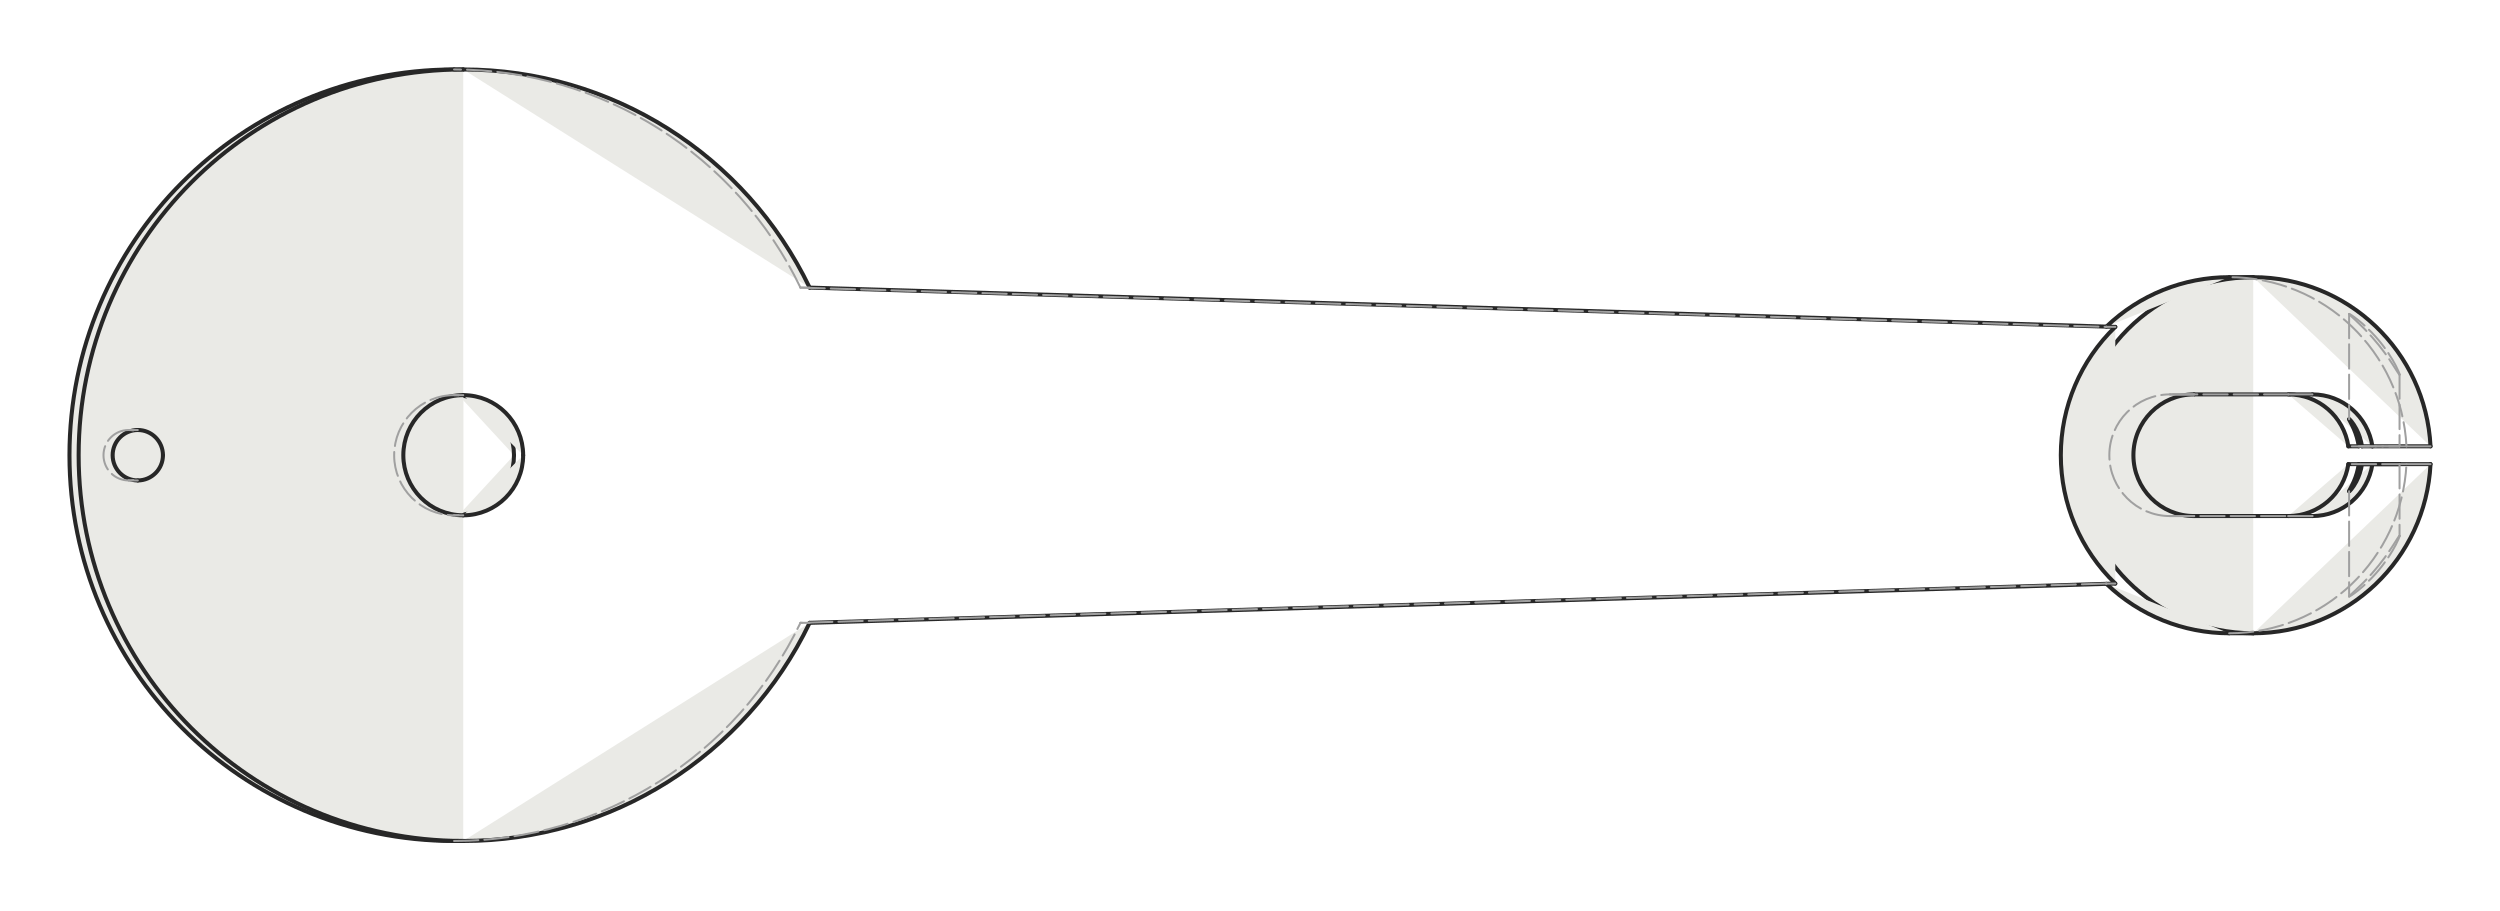
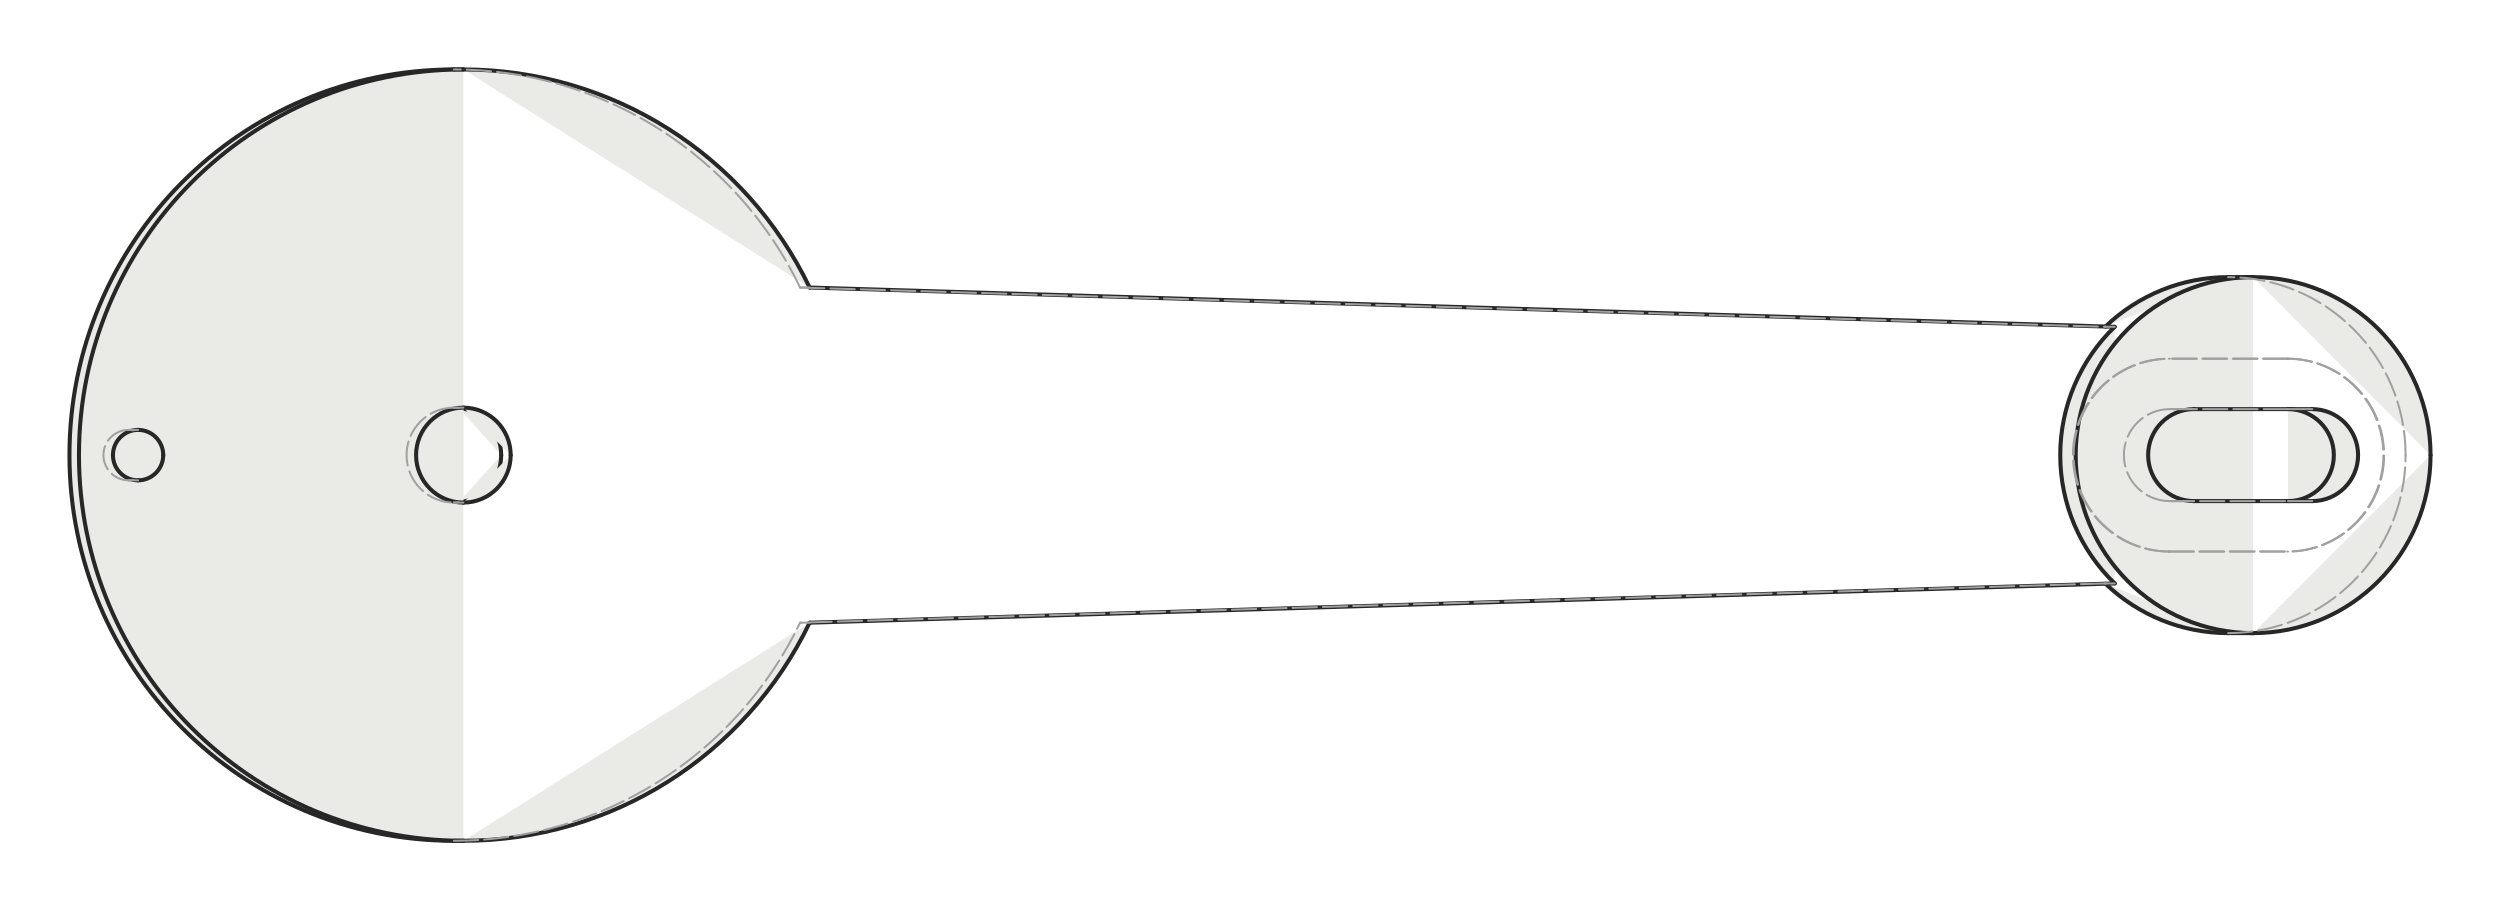
- <svg xmlns="http://www.w3.org/2000/svg" width="370.697mm" height="135mm" viewBox="-76.941 -30.682 168.499 61.364" version="1.1">
+ <svg xmlns="http://www.w3.org/2000/svg" width="370.784mm" height="135mm" viewBox="-78.659 -30.682 168.538 61.364" version="1.1">
  <g transform="scale(1,-1)" stroke-linecap="round">
    <g fill="rgb(234,234,230)" stroke="rgb(39,39,39)" stroke-width="0.273" id="vis">
-       <path d="M 86.875,0.6 A 12.0,11.964 -90 0,1 74.926,12.0" />
-       <path d="M 74.926,12.0 A 12.0,11.964 -90 0,1 74.926,-12.0" />
-       <path d="M 74.926,-12.0 A 12.0,11.964 -90 0,1 86.875,-0.6" />
-       <path d="M 73.304,12.0 A 12.0,11.964 -90 0,1 65.03,8.668" />
-       <path d="M 65.03,-8.668 A 12.0,11.964 -90 0,1 73.304,-12.0" />
-       <path d="M 65.629,8.65 A 12.0,11.964 -90 0,1 65.629,-8.65" />
-       <line x1="86.875" y1="0.6" x2="82.958" y2="0.6" />
-       <path d="M 78.914,4.1 A 4.1,4.088 90 0,0 82.958,0.6" />
-       <line x1="70.938" y1="4.1" x2="78.914" y2="4.1" />
-       <path d="M 70.938,-4.1 A 4.1,4.088 90 0,0 70.938,4.1" />
-       <line x1="78.914" y1="-4.1" x2="70.938" y2="-4.1" />
-       <path d="M 82.958,-0.6 A 4.1,4.088 90 0,0 78.914,-4.1" />
-       <line x1="86.875" y1="-0.6" x2="82.958" y2="-0.6" />
-       <line x1="82.958" y1="0.6" x2="82.256" y2="0.6" />
-       <line x1="82.038" y1="0.6" x2="81.336" y2="0.6" />
-       <line x1="82.958" y1="-0.6" x2="82.256" y2="-0.6" />
-       <path d="M 84.783,-0.6 A 1.7,9.433836725651005e-11 -180.0 0,0 84.788,-0.6" />
-       <path d="M 84.788,-0.6 A 1.7,9.433836725651005e-11 -180.0 0,0 82.256,-0.6" />
-       <path d="M 82.038,-0.6 A 1.7,9.433836725651005e-11 -180.0 0,0 84.783,-0.6" />
-       <line x1="82.038" y1="-0.6" x2="81.336" y2="-0.6" />
-       <path d="M -46.337,26.0 A 26.0,25.922 -90 0,1 -46.337,-26.0" />
-       <path d="M 77.293,4.1 A 4.1,4.088 90 0,0 81.336,0.6" />
-       <path d="M 81.336,-0.6 A 4.1,4.088 90 0,0 77.293,-4.1" />
-       <path d="M -66.577,0.0 A 1.7,1.695 -90 0,1 -67.963,1.672" />
-       <path d="M -67.963,-1.672 A 1.7,1.695 -90 0,1 -66.577,0.0" />
-       <path d="M -42.299,0.0 A 4.05,4.038 -90 0,1 -46.028,4.038" />
-       <path d="M -46.028,-4.038 A 4.05,4.038 -90 0,1 -42.299,0.0" />
-       <line x1="-22.372" y1="11.297" x2="65.629" y2="8.65" />
-       <line x1="65.629" y1="-8.65" x2="-22.372" y2="-11.297" />
-       <path d="M -22.372,11.297 A 26.0,25.922 -90 0,1 -45.719,26.0" />
-       <path d="M -45.719,26.0 A 26.0,25.922 -90 0,1 -45.719,-26.0" />
-       <path d="M -45.719,-26.0 A 26.0,25.922 -90 0,1 -22.372,-11.297" />
-       <path d="M -41.681,0.0 A 4.05,4.038 -90 0,1 -45.719,4.05" />
-       <path d="M -45.719,4.05 A 4.05,4.038 -90 0,1 -45.719,-4.05" />
-       <path d="M -45.719,-4.05 A 4.05,4.038 -90 0,1 -41.681,0.0" />
-       <path d="M -65.959,0.0 A 1.7,1.695 -90 0,1 -67.654,1.7" />
-       <path d="M -67.654,1.7 A 1.7,1.695 -90 0,1 -67.654,-1.7" />
-       <path d="M -67.654,-1.7 A 1.7,1.695 -90 0,1 -65.959,0.0" />
-       <path d="M 82.256,0.6 C 82.193,1.015 82.055,1.427 81.875,1.77 C 81.761,1.989 81.633,2.175 81.537,2.292 C 81.444,2.405 81.388,2.452 81.388,2.426" />
-       <path d="M 81.388,2.426 C 81.385,2.387 81.553,2.125 81.707,1.768 C 81.857,1.425 81.981,1.014 82.038,0.6" />
-       <path d="M 82.256,-0.6 C 82.193,-1.015 82.055,-1.427 81.875,-1.77 C 81.761,-1.989 81.633,-2.175 81.537,-2.292 C 81.444,-2.405 81.388,-2.452 81.388,-2.426" />
-       <path d="M 81.388,-2.426 C 81.385,-2.387 81.553,-2.125 81.707,-1.768 C 81.857,-1.425 81.981,-1.014 82.038,-0.6" />
-       <line x1="73.304" y1="-12.0" x2="74.926" y2="-12.0" />
-       <line x1="73.304" y1="12.0" x2="74.926" y2="12.0" />
-       <line x1="-45.719" y1="26.0" x2="-46.337" y2="26.0" />
-       <line x1="-45.719" y1="-26.0" x2="-46.337" y2="-26.0" />
+       <path d="M 63.282,-8.668 A 12.0,11.961 -90.0 0,1 71.553,-12.0" />
+       <path d="M 63.903,8.65 A 12.0,11.961 -90.0 0,1 63.903,-8.65" />
+       <path d="M 71.553,12.0 A 12.0,11.961 -90.0 0,1 63.282,8.668" />
+       <path d="M 85.197,-0.0 A 12.0,11.961 -90.0 0,1 73.235,12.0" />
+       <path d="M 73.235,12.0 A 12.0,11.961 -90.0 0,1 73.235,-12.0" />
+       <path d="M 73.235,-12.0 A 12.0,11.961 -90.0 0,1 85.197,-0.0" />
+       <path d="M -48.061,26.0 A 26.0,25.916 -90.0 0,1 -48.061,-26.0" />
+       <path d="M -68.296,-0.0 A 1.7,1.695 -90.0 0,1 -69.67,1.669" />
+       <path d="M -69.67,-1.669 A 1.7,1.695 -90.0 0,1 -68.296,-0.0" />
+       <path d="M -44.871,-0.0 A 3.2,3.19 -90.0 0,1 -47.741,3.184" />
+       <path d="M -47.741,-3.184 A 3.2,3.19 -90.0 0,1 -44.871,-0.0" />
+       <line x1="63.903" y1="-8.65" x2="-24.078" y2="-11.297" />
+       <path d="M -24.078,11.297 A 26.0,25.916 -90.0 0,1 -47.42,26.0" />
+       <path d="M -47.42,26.0 A 26.0,25.916 -90.0 0,1 -47.42,-26.0" />
+       <path d="M -47.42,-26.0 A 26.0,25.916 -90.0 0,1 -24.078,-11.297" />
+       <line x1="-24.078" y1="11.297" x2="63.903" y2="8.65" />
+       <path d="M -44.231,-0.0 A 3.2,3.19 -90.0 0,1 -47.42,3.2" />
+       <path d="M -47.42,3.2 A 3.2,3.19 -90.0 0,1 -47.42,-3.2" />
+       <path d="M -47.42,-3.2 A 3.2,3.19 -90.0 0,1 -44.231,-0.0" />
+       <path d="M -67.655,-0.0 A 1.7,1.695 -90.0 0,1 -69.35,1.7" />
+       <path d="M -69.35,1.7 A 1.7,1.695 -90.0 0,1 -69.35,-1.7" />
+       <path d="M -69.35,-1.7 A 1.7,1.695 -90.0 0,1 -67.655,-0.0" />
+       <line x1="69.248" y1="3.1" x2="77.223" y2="3.1" />
+       <path d="M 69.248,-3.1 A 3.1,3.09 90.0 0,0 69.248,3.1" />
+       <line x1="77.223" y1="-3.1" x2="69.248" y2="-3.1" />
+       <path d="M 77.223,3.1 A 3.1,3.09 90.0 0,0 77.223,-3.1" />
+       <path d="M 75.588,3.1 A 3.1,3.09 90.0 0,0 75.588,-3.1" />
+       <line x1="71.553" y1="-12.0" x2="73.235" y2="-12.0" />
+       <line x1="71.553" y1="12.0" x2="73.235" y2="12.0" />
+       <line x1="-47.42" y1="26.0" x2="-48.061" y2="26.0" />
+       <line x1="-47.42" y1="-26.0" x2="-48.061" y2="-26.0" />
    </g>
    <g fill="none" stroke="rgb(160,160,160)" stroke-width="0.136" id="hid" stroke-dasharray="1.636 0.409">
-       <line x1="85.254" y1="0.6" x2="86.875" y2="0.6" />
-       <line x1="85.254" y1="-0.6" x2="86.875" y2="-0.6" />
-       <path d="M 85.254,0.6 A 12.0,11.964 -90 0,1 73.304,12.0" />
-       <path d="M 65.03,8.668 A 12.0,11.964 -90 0,1 65.012,8.65" />
-       <path d="M 65.012,-8.65 A 12.0,11.964 -90 0,1 65.03,-8.668" />
-       <path d="M 73.304,-12.0 A 12.0,11.964 -90 0,1 85.254,-0.6" />
-       <line x1="65.012" y1="8.65" x2="65.629" y2="8.65" />
-       <line x1="65.012" y1="-8.65" x2="65.629" y2="-8.65" />
-       <path d="M 84.783,5.432 Q 84.789,5.432 84.788,5.442" />
-       <path d="M 84.788,5.442 C 84.789,5.465 84.767,5.53 84.732,5.616 C 84.686,5.728 84.617,5.875 84.536,6.032 C 84.401,6.292 84.231,6.582 84.034,6.878 C 83.797,7.234 83.516,7.602 83.203,7.956 C 82.825,8.386 82.381,8.803 82.014,9.096 C 81.635,9.4 81.384,9.552 81.388,9.52" />
-       <path d="M 81.388,9.52 C 81.386,9.497 81.55,9.35 81.815,9.105 C 82.134,8.809 82.565,8.386 82.947,7.948 C 83.259,7.595 83.55,7.229 83.808,6.874 C 84.019,6.583 84.211,6.297 84.375,6.041 C 84.477,5.882 84.57,5.733 84.643,5.619 C 84.715,5.507 84.768,5.431 84.783,5.432" />
-       <path d="M 84.783,-5.432 Q 84.789,-5.432 84.788,-5.442" />
-       <path d="M 84.788,-5.442 C 84.789,-5.465 84.767,-5.53 84.732,-5.616 C 84.686,-5.728 84.617,-5.875 84.536,-6.032 C 84.401,-6.292 84.231,-6.582 84.034,-6.878 C 83.797,-7.234 83.516,-7.602 83.203,-7.956 C 82.825,-8.386 82.381,-8.803 82.014,-9.096 C 81.635,-9.4 81.384,-9.552 81.388,-9.52" />
-       <path d="M 81.388,-9.52 C 81.386,-9.497 81.55,-9.35 81.815,-9.105 C 82.134,-8.809 82.565,-8.386 82.947,-7.948 C 83.259,-7.595 83.55,-7.229 83.808,-6.874 C 84.019,-6.583 84.211,-6.297 84.375,-6.041 C 84.477,-5.882 84.57,-5.733 84.643,-5.619 C 84.715,-5.507 84.768,-5.431 84.783,-5.432" />
-       <path d="M 84.783,0.6 A 1.7,9.433836725651005e-11 -180.0 0,0 84.788,0.6" />
-       <path d="M 84.788,0.6 A 1.7,9.433836725651005e-11 -180.0 0,0 82.256,0.6" />
-       <path d="M 82.038,0.6 A 1.7,9.433836725651005e-11 -180.0 0,0 84.783,0.6" />
-       <line x1="85.254" y1="0.6" x2="81.336" y2="0.6" />
-       <line x1="85.254" y1="-0.6" x2="81.336" y2="-0.6" />
-       <line x1="65.012" y1="-8.65" x2="-22.99" y2="-11.297" />
-       <path d="M -22.99,11.297 A 26.0,25.922 -90 0,1 -46.337,26.0" />
-       <path d="M -46.337,-26.0 A 26.0,25.922 -90 0,1 -22.99,-11.297" />
-       <line x1="-22.99" y1="11.297" x2="65.012" y2="8.65" />
-       <path d="M 77.293,4.1 A 4.1,4.088 90 0,0 77.293,4.1" />
-       <line x1="77.293" y1="4.1" x2="69.316" y2="4.1" />
-       <path d="M 69.316,-4.1 A 4.1,4.088 90 0,0 69.316,4.1" />
-       <line x1="69.316" y1="-4.1" x2="77.293" y2="-4.1" />
-       <path d="M -67.963,1.672 A 1.7,1.695 -90 0,1 -68.271,1.7" />
-       <path d="M -68.271,1.7 A 1.7,1.695 -90 0,1 -68.271,-1.7" />
-       <path d="M -68.271,-1.7 A 1.7,1.695 -90 0,1 -67.963,-1.672" />
-       <path d="M -46.028,4.038 A 4.05,4.038 -90 0,1 -46.337,4.05" />
-       <path d="M -46.337,4.05 A 4.05,4.038 -90 0,1 -46.337,-4.05" />
-       <path d="M -46.337,-4.05 A 4.05,4.038 -90 0,1 -46.028,-4.038" />
-       <line x1="-22.99" y1="11.297" x2="-22.372" y2="11.297" />
-       <line x1="-22.99" y1="-11.297" x2="-22.372" y2="-11.297" />
-       <line x1="77.293" y1="4.1" x2="78.914" y2="4.1" />
-       <line x1="69.316" y1="4.1" x2="70.938" y2="4.1" />
-       <line x1="69.316" y1="-4.1" x2="70.938" y2="-4.1" />
-       <line x1="77.293" y1="-4.1" x2="78.914" y2="-4.1" />
-       <line x1="81.388" y1="9.52" x2="81.388" y2="2.426" />
-       <line x1="84.788" y1="5.442" x2="84.788" y2="0.6" />
-       <line x1="81.388" y1="-2.426" x2="81.388" y2="-9.52" />
-       <line x1="84.788" y1="-0.6" x2="84.788" y2="-5.442" />
-       <line x1="-68.271" y1="-1.7" x2="-67.654" y2="-1.7" />
-       <line x1="-68.271" y1="1.7" x2="-67.654" y2="1.7" />
-       <line x1="-46.337" y1="-4.05" x2="-45.719" y2="-4.05" />
-       <line x1="-46.337" y1="4.05" x2="-45.719" y2="4.05" />
-       <line x1="69.316" y1="4.1" x2="70.938" y2="4.1" />
-       <line x1="77.293" y1="-4.1" x2="78.914" y2="-4.1" />
+       <path d="M 63.262,-8.65 A 12.0,11.961 -90.0 0,1 63.282,-8.668" />
+       <path d="M 71.553,-12.0 A 12.0,11.961 -90.0 0,1 83.515,-0.0" />
+       <line x1="63.262" y1="-8.65" x2="63.903" y2="-8.65" />
+       <line x1="63.262" y1="8.65" x2="63.903" y2="8.65" />
+       <path d="M 83.515,-0.0 A 12.0,11.961 -90.0 0,1 71.553,12.0" />
+       <path d="M 63.282,8.668 A 12.0,11.961 -90.0 0,1 63.262,8.65" />
+       <line x1="63.262" y1="-8.65" x2="-24.719" y2="-11.297" />
+       <path d="M -24.719,11.297 A 26.0,25.916 -90.0 0,1 -48.061,26.0" />
+       <path d="M -48.061,-26.0 A 26.0,25.916 -90.0 0,1 -24.719,-11.297" />
+       <line x1="-24.719" y1="11.297" x2="63.262" y2="8.65" />
+       <path d="M -69.67,1.669 A 1.7,1.695 -90.0 0,1 -69.99,1.7" />
+       <path d="M -69.99,1.7 A 1.7,1.695 -90.0 0,1 -69.99,-1.7" />
+       <path d="M -69.99,-1.7 A 1.7,1.695 -90.0 0,1 -69.67,-1.669" />
+       <path d="M -47.741,3.184 A 3.2,3.19 -90.0 0,1 -48.061,3.2" />
+       <path d="M -48.061,3.2 A 3.2,3.19 -90.0 0,1 -48.061,-3.2" />
+       <path d="M -48.061,-3.2 A 3.2,3.19 -90.0 0,1 -47.741,-3.184" />
+       <line x1="75.54" y1="6.5" x2="67.566" y2="6.5" />
+       <path d="M 67.566,-6.5 A 6.5,6.479 90.0 0,0 67.566,6.5" />
+       <line x1="67.566" y1="-6.5" x2="75.54" y2="-6.5" />
+       <path d="M 75.54,6.5 A 6.5,6.479 90.0 0,0 75.54,-6.5" />
+       <line x1="-24.719" y1="-11.297" x2="-24.078" y2="-11.297" />
+       <line x1="-24.719" y1="11.297" x2="-24.078" y2="11.297" />
+       <line x1="75.54" y1="6.5" x2="75.588" y2="6.5" />
+       <line x1="67.566" y1="6.5" x2="67.614" y2="6.5" />
+       <line x1="75.588" y1="6.5" x2="67.614" y2="6.5" />
+       <line x1="67.566" y1="-6.5" x2="67.614" y2="-6.5" />
+       <path d="M 67.614,-6.5 A 6.5,6.479 90.0 0,0 67.614,6.5" />
+       <line x1="75.54" y1="-6.5" x2="75.588" y2="-6.5" />
+       <line x1="67.614" y1="-6.5" x2="75.588" y2="-6.5" />
+       <path d="M 75.588,6.5 A 6.5,6.479 90.0 0,0 75.588,-6.5" />
+       <line x1="75.588" y1="3.1" x2="67.614" y2="3.1" />
+       <line x1="67.614" y1="3.1" x2="69.248" y2="3.1" />
+       <line x1="75.588" y1="3.1" x2="77.223" y2="3.1" />
+       <path d="M 67.614,-3.1 A 3.1,3.09 90.0 0,0 67.614,3.1" />
+       <line x1="67.614" y1="-3.1" x2="69.248" y2="-3.1" />
+       <line x1="67.614" y1="-3.1" x2="75.588" y2="-3.1" />
+       <line x1="75.588" y1="-3.1" x2="77.223" y2="-3.1" />
+       <line x1="-69.99" y1="-1.7" x2="-69.35" y2="-1.7" />
+       <line x1="-69.99" y1="1.7" x2="-69.35" y2="1.7" />
+       <line x1="-48.061" y1="-3.2" x2="-47.42" y2="-3.2" />
+       <line x1="-48.061" y1="3.2" x2="-47.42" y2="3.2" />
    </g>
  </g>
</svg>
